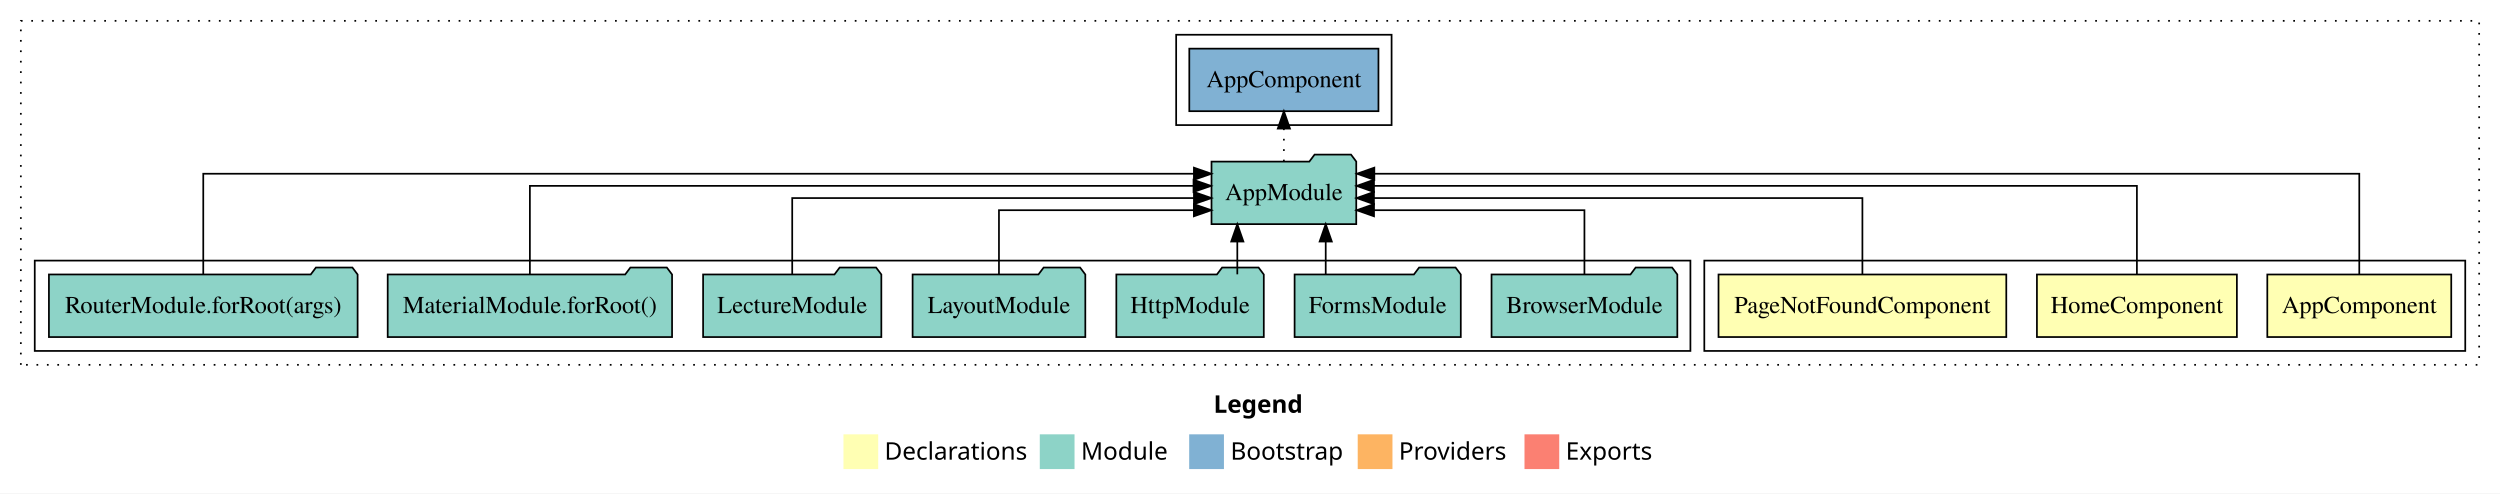
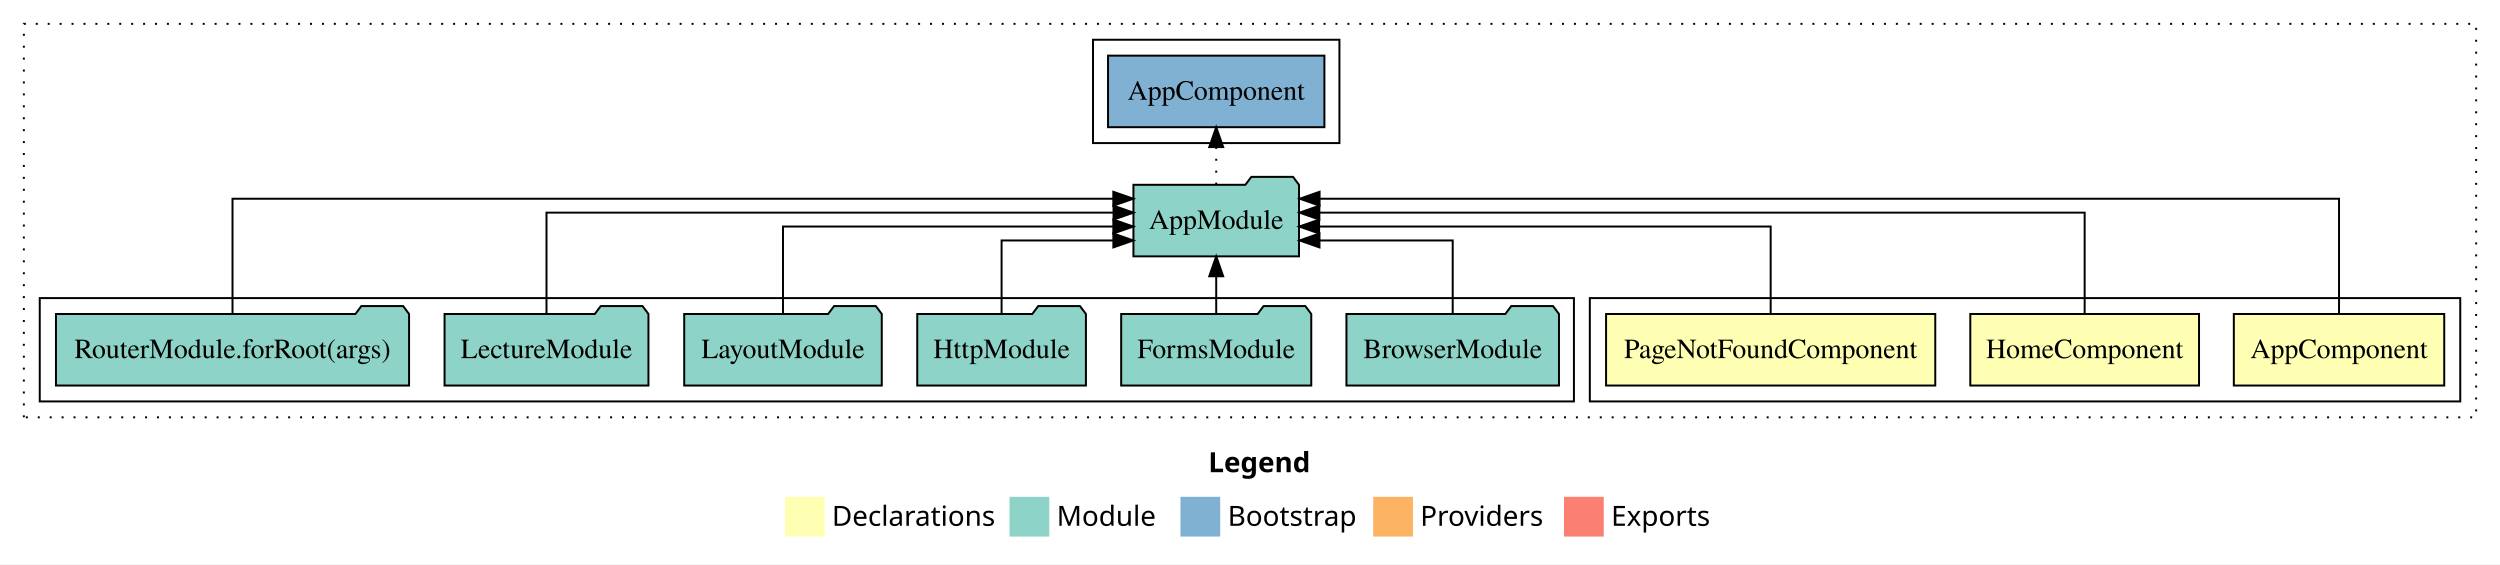
- <svg xmlns="http://www.w3.org/2000/svg" width="1439pt" height="284pt" viewBox="0.00 0.00 1439.00 284.00">
+ <svg xmlns="http://www.w3.org/2000/svg" width="1258pt" height="284pt" viewBox="0.00 0.00 1258.00 284.00">
  <g id="graph0" class="graph" transform="scale(1 1) rotate(0) translate(4 280)">
-     <polygon fill="white" stroke="none" points="-4,4 -4,-280 1435,-280 1435,4 -4,4" />
-     <text text-anchor="start" x="694.509" y="-42.4" font-family="sans-serif" font-weight="bold" font-size="14.00">Legend</text>
-     <polygon fill="#ffffb3" stroke="none" points="481.5,-10 481.5,-30 501.5,-30 501.5,-10 481.5,-10" />
-     <text text-anchor="start" x="505.129" y="-15.4" font-family="sans-serif" font-size="14.00">  Declarations</text>
-     <polygon fill="#8dd3c7" stroke="none" points="594.5,-10 594.5,-30 614.5,-30 614.5,-10 594.5,-10" />
-     <text text-anchor="start" x="618.225" y="-15.4" font-family="sans-serif" font-size="14.00">  Module</text>
-     <polygon fill="#80b1d3" stroke="none" points="680.5,-10 680.5,-30 700.5,-30 700.5,-10 680.5,-10" />
-     <text text-anchor="start" x="704.281" y="-15.4" font-family="sans-serif" font-size="14.00">  Bootstrap</text>
-     <polygon fill="#fdb462" stroke="none" points="777.5,-10 777.5,-30 797.5,-30 797.5,-10 777.5,-10" />
-     <text text-anchor="start" x="801.173" y="-15.4" font-family="sans-serif" font-size="14.00">  Providers</text>
-     <polygon fill="#fb8072" stroke="none" points="873.5,-10 873.5,-30 893.5,-30 893.5,-10 873.5,-10" />
-     <text text-anchor="start" x="897.226" y="-15.4" font-family="sans-serif" font-size="14.00">  Exports</text>
+     <polygon fill="white" stroke="none" points="-4,4 -4,-280 1254,-280 1254,4 -4,4" />
+     <text text-anchor="start" x="604.009" y="-42.4" font-family="sans-serif" font-weight="bold" font-size="14.00">Legend</text>
+     <polygon fill="#ffffb3" stroke="none" points="391,-10 391,-30 411,-30 411,-10 391,-10" />
+     <text text-anchor="start" x="414.629" y="-15.4" font-family="sans-serif" font-size="14.00">  Declarations</text>
+     <polygon fill="#8dd3c7" stroke="none" points="504,-10 504,-30 524,-30 524,-10 504,-10" />
+     <text text-anchor="start" x="527.725" y="-15.4" font-family="sans-serif" font-size="14.00">  Module</text>
+     <polygon fill="#80b1d3" stroke="none" points="590,-10 590,-30 610,-30 610,-10 590,-10" />
+     <text text-anchor="start" x="613.781" y="-15.4" font-family="sans-serif" font-size="14.00">  Bootstrap</text>
+     <polygon fill="#fdb462" stroke="none" points="687,-10 687,-30 707,-30 707,-10 687,-10" />
+     <text text-anchor="start" x="710.673" y="-15.4" font-family="sans-serif" font-size="14.00">  Providers</text>
+     <polygon fill="#fb8072" stroke="none" points="783,-10 783,-30 803,-30 803,-10 783,-10" />
+     <text text-anchor="start" x="806.726" y="-15.4" font-family="sans-serif" font-size="14.00">  Exports</text>
    <g id="clust1" class="cluster">
-       <polygon fill="none" stroke="black" stroke-dasharray="1,5" points="8,-70 8,-268 1423,-268 1423,-70 8,-70" />
+       <polygon fill="none" stroke="black" stroke-dasharray="1,5" points="8,-70 8,-268 1242,-268 1242,-70 8,-70" />
    </g>
    <g id="clust2" class="cluster">
-       <polygon fill="none" stroke="black" points="977,-78 977,-130 1415,-130 1415,-78 977,-78" />
+       <polygon fill="none" stroke="black" points="796,-78 796,-130 1234,-130 1234,-78 796,-78" />
    </g>
    <g id="clust6" class="cluster">
-       <polygon fill="none" stroke="black" points="16,-78 16,-130 969,-130 969,-78 16,-78" />
+       <polygon fill="none" stroke="black" points="16,-78 16,-130 788,-130 788,-78 16,-78" />
    </g>
    <g id="clust8" class="cluster">
-       <polygon fill="none" stroke="black" points="673,-208 673,-260 797,-260 797,-208 673,-208" />
+       <polygon fill="none" stroke="black" points="546,-208 546,-260 670,-260 670,-208 546,-208" />
    </g>
    <g id="node1" class="node">
-       <polygon fill="#ffffb3" stroke="black" points="1406.94,-122 1301.06,-122 1301.06,-86 1406.94,-86 1406.94,-122" />
-       <text text-anchor="middle" x="1354" y="-99.8" font-family="Times,serif" font-size="14.00">AppComponent</text>
+       <polygon fill="#ffffb3" stroke="black" points="1225.94,-122 1120.06,-122 1120.06,-86 1225.94,-86 1225.94,-122" />
+       <text text-anchor="middle" x="1173" y="-99.8" font-family="Times,serif" font-size="14.00">AppComponent</text>
    </g>
    <g id="node4" class="node">
-       <polygon fill="#8dd3c7" stroke="black" points="776.657,-187 773.657,-191 752.657,-191 749.657,-187 693.343,-187 693.343,-151 776.657,-151 776.657,-187" />
-       <text text-anchor="middle" x="735" y="-164.8" font-family="Times,serif" font-size="14.00">AppModule</text>
+       <polygon fill="#8dd3c7" stroke="black" points="649.657,-187 646.657,-191 625.657,-191 622.657,-187 566.343,-187 566.343,-151 649.657,-151 649.657,-187" />
+       <text text-anchor="middle" x="608" y="-164.8" font-family="Times,serif" font-size="14.00">AppModule</text>
    </g>
    <g id="edge1" class="edge">
-       <path fill="none" stroke="black" d="M1354,-122.011C1354,-144.485 1354,-180 1354,-180 1354,-180 787.06,-180 787.06,-180" />
-       <polygon fill="black" stroke="black" points="787.06,-176.5 777.06,-180 787.06,-183.5 787.06,-176.5" />
+       <path fill="none" stroke="black" d="M1173,-122.011C1173,-144.485 1173,-180 1173,-180 1173,-180 660.005,-180 660.005,-180" />
+       <polygon fill="black" stroke="black" points="660.005,-176.5 650.005,-180 660.005,-183.5 660.005,-176.5" />
    </g>
    <g id="node2" class="node">
-       <polygon fill="#ffffb3" stroke="black" points="1283.55,-122 1168.45,-122 1168.45,-86 1283.55,-86 1283.55,-122" />
-       <text text-anchor="middle" x="1226" y="-99.8" font-family="Times,serif" font-size="14.00">HomeComponent</text>
+       <polygon fill="#ffffb3" stroke="black" points="1102.55,-122 987.455,-122 987.455,-86 1102.55,-86 1102.55,-122" />
+       <text text-anchor="middle" x="1045" y="-99.8" font-family="Times,serif" font-size="14.00">HomeComponent</text>
    </g>
    <g id="edge2" class="edge">
-       <path fill="none" stroke="black" d="M1226,-122.129C1226,-142.572 1226,-173 1226,-173 1226,-173 786.862,-173 786.862,-173" />
-       <polygon fill="black" stroke="black" points="786.862,-169.5 776.862,-173 786.862,-176.5 786.862,-169.5" />
+       <path fill="none" stroke="black" d="M1045,-122.129C1045,-142.572 1045,-173 1045,-173 1045,-173 659.901,-173 659.901,-173" />
+       <polygon fill="black" stroke="black" points="659.901,-169.5 649.901,-173 659.901,-176.5 659.901,-169.5" />
    </g>
    <g id="node3" class="node">
-       <polygon fill="#ffffb3" stroke="black" points="1150.82,-122 985.176,-122 985.176,-86 1150.82,-86 1150.82,-122" />
-       <text text-anchor="middle" x="1068" y="-99.8" font-family="Times,serif" font-size="14.00">PageNotFoundComponent</text>
+       <polygon fill="#ffffb3" stroke="black" points="969.824,-122 804.176,-122 804.176,-86 969.824,-86 969.824,-122" />
+       <text text-anchor="middle" x="887" y="-99.8" font-family="Times,serif" font-size="14.00">PageNotFoundComponent</text>
    </g>
    <g id="edge3" class="edge">
-       <path fill="none" stroke="black" d="M1068,-122.267C1068,-140.555 1068,-166 1068,-166 1068,-166 786.837,-166 786.837,-166" />
-       <polygon fill="black" stroke="black" points="786.838,-162.5 776.837,-166 786.837,-169.5 786.838,-162.5" />
+       <path fill="none" stroke="black" d="M887,-122.267C887,-140.555 887,-166 887,-166 887,-166 659.769,-166 659.769,-166" />
+       <polygon fill="black" stroke="black" points="659.769,-162.5 649.769,-166 659.769,-169.5 659.769,-162.5" />
    </g>
-     <g id="node12" class="node">
-       <polygon fill="#80b1d3" stroke="black" points="789.439,-252 680.561,-252 680.561,-216 789.439,-216 789.439,-252" />
-       <text text-anchor="middle" x="735" y="-229.8" font-family="Times,serif" font-size="14.00">AppComponent </text>
+     <g id="node11" class="node">
+       <polygon fill="#80b1d3" stroke="black" points="662.439,-252 553.561,-252 553.561,-216 662.439,-216 662.439,-252" />
+       <text text-anchor="middle" x="608" y="-229.8" font-family="Times,serif" font-size="14.00">AppComponent </text>
    </g>
-     <g id="edge11" class="edge">
-       <path fill="none" stroke="black" stroke-dasharray="1,5" d="M735,-187.106C735,-187.106 735,-205.991 735,-205.991" />
-       <polygon fill="black" stroke="black" points="731.5,-205.991 735,-215.991 738.5,-205.991 731.5,-205.991" />
+     <g id="edge10" class="edge">
+       <path fill="none" stroke="black" stroke-dasharray="1,5" d="M608,-187.106C608,-187.106 608,-205.991 608,-205.991" />
+       <polygon fill="black" stroke="black" points="604.5,-205.991 608,-215.991 611.5,-205.991 604.5,-205.991" />
    </g>
    <g id="node5" class="node">
-       <polygon fill="#8dd3c7" stroke="black" points="961.473,-122 958.473,-126 937.473,-126 934.473,-122 854.527,-122 854.527,-86 961.473,-86 961.473,-122" />
-       <text text-anchor="middle" x="908" y="-99.8" font-family="Times,serif" font-size="14.00">BrowserModule</text>
+       <polygon fill="#8dd3c7" stroke="black" points="780.473,-122 777.473,-126 756.473,-126 753.473,-122 673.527,-122 673.527,-86 780.473,-86 780.473,-122" />
+       <text text-anchor="middle" x="727" y="-99.8" font-family="Times,serif" font-size="14.00">BrowserModule</text>
    </g>
    <g id="edge4" class="edge">
-       <path fill="none" stroke="black" d="M908,-122.009C908,-138.049 908,-159 908,-159 908,-159 786.878,-159 786.878,-159" />
-       <polygon fill="black" stroke="black" points="786.879,-155.5 776.878,-159 786.878,-162.5 786.879,-155.5" />
+       <path fill="none" stroke="black" d="M727,-122.009C727,-138.049 727,-159 727,-159 727,-159 659.955,-159 659.955,-159" />
+       <polygon fill="black" stroke="black" points="659.955,-155.5 649.955,-159 659.955,-162.5 659.955,-155.5" />
    </g>
    <g id="node6" class="node">
-       <polygon fill="#8dd3c7" stroke="black" points="836.829,-122 833.829,-126 812.829,-126 809.829,-122 741.171,-122 741.171,-86 836.829,-86 836.829,-122" />
-       <text text-anchor="middle" x="789" y="-99.8" font-family="Times,serif" font-size="14.00">FormsModule</text>
+       <polygon fill="#8dd3c7" stroke="black" points="655.829,-122 652.829,-126 631.829,-126 628.829,-122 560.171,-122 560.171,-86 655.829,-86 655.829,-122" />
+       <text text-anchor="middle" x="608" y="-99.8" font-family="Times,serif" font-size="14.00">FormsModule</text>
    </g>
    <g id="edge5" class="edge">
-       <path fill="none" stroke="black" d="M759.082,-122.106C759.082,-122.106 759.082,-140.991 759.082,-140.991" />
-       <polygon fill="black" stroke="black" points="755.582,-140.991 759.082,-150.991 762.582,-140.991 755.582,-140.991" />
+       <path fill="none" stroke="black" d="M608,-122.106C608,-122.106 608,-140.991 608,-140.991" />
+       <polygon fill="black" stroke="black" points="604.5,-140.991 608,-150.991 611.5,-140.991 604.5,-140.991" />
    </g>
    <g id="node7" class="node">
-       <polygon fill="#8dd3c7" stroke="black" points="723.439,-122 720.439,-126 699.439,-126 696.439,-122 638.561,-122 638.561,-86 723.439,-86 723.439,-122" />
-       <text text-anchor="middle" x="681" y="-99.8" font-family="Times,serif" font-size="14.00">HttpModule</text>
+       <polygon fill="#8dd3c7" stroke="black" points="542.439,-122 539.439,-126 518.439,-126 515.439,-122 457.561,-122 457.561,-86 542.439,-86 542.439,-122" />
+       <text text-anchor="middle" x="500" y="-99.8" font-family="Times,serif" font-size="14.00">HttpModule</text>
    </g>
    <g id="edge6" class="edge">
-       <path fill="none" stroke="black" d="M708.195,-122.106C708.195,-122.106 708.195,-140.991 708.195,-140.991" />
-       <polygon fill="black" stroke="black" points="704.695,-140.991 708.195,-150.991 711.695,-140.991 704.695,-140.991" />
+       <path fill="none" stroke="black" d="M500,-122.009C500,-138.049 500,-159 500,-159 500,-159 556.244,-159 556.244,-159" />
+       <polygon fill="black" stroke="black" points="556.244,-162.5 566.244,-159 556.244,-155.5 556.244,-162.5" />
    </g>
    <g id="node8" class="node">
-       <polygon fill="#8dd3c7" stroke="black" points="620.708,-122 617.708,-126 596.708,-126 593.708,-122 521.292,-122 521.292,-86 620.708,-86 620.708,-122" />
-       <text text-anchor="middle" x="571" y="-99.8" font-family="Times,serif" font-size="14.00">LayoutModule</text>
+       <polygon fill="#8dd3c7" stroke="black" points="439.708,-122 436.708,-126 415.708,-126 412.708,-122 340.292,-122 340.292,-86 439.708,-86 439.708,-122" />
+       <text text-anchor="middle" x="390" y="-99.8" font-family="Times,serif" font-size="14.00">LayoutModule</text>
    </g>
    <g id="edge7" class="edge">
-       <path fill="none" stroke="black" d="M571,-122.009C571,-138.049 571,-159 571,-159 571,-159 683.192,-159 683.192,-159" />
-       <polygon fill="black" stroke="black" points="683.192,-162.5 693.192,-159 683.192,-155.5 683.192,-162.5" />
+       <path fill="none" stroke="black" d="M390,-122.267C390,-140.555 390,-166 390,-166 390,-166 556.225,-166 556.225,-166" />
+       <polygon fill="black" stroke="black" points="556.225,-169.5 566.225,-166 556.225,-162.5 556.225,-169.5" />
    </g>
    <g id="node9" class="node">
-       <polygon fill="#8dd3c7" stroke="black" points="503.298,-122 500.298,-126 479.298,-126 476.298,-122 400.702,-122 400.702,-86 503.298,-86 503.298,-122" />
-       <text text-anchor="middle" x="452" y="-99.8" font-family="Times,serif" font-size="14.00">LectureModule</text>
+       <polygon fill="#8dd3c7" stroke="black" points="322.298,-122 319.298,-126 298.298,-126 295.298,-122 219.702,-122 219.702,-86 322.298,-86 322.298,-122" />
+       <text text-anchor="middle" x="271" y="-99.8" font-family="Times,serif" font-size="14.00">LectureModule</text>
    </g>
    <g id="edge8" class="edge">
-       <path fill="none" stroke="black" d="M452,-122.267C452,-140.555 452,-166 452,-166 452,-166 683.242,-166 683.242,-166" />
-       <polygon fill="black" stroke="black" points="683.242,-169.5 693.242,-166 683.242,-162.5 683.242,-169.5" />
+       <path fill="none" stroke="black" d="M271,-122.129C271,-142.572 271,-173 271,-173 271,-173 556.339,-173 556.339,-173" />
+       <polygon fill="black" stroke="black" points="556.339,-176.5 566.339,-173 556.339,-169.5 556.339,-176.5" />
    </g>
    <g id="node10" class="node">
-       <polygon fill="#8dd3c7" stroke="black" points="382.841,-122 379.841,-126 358.841,-126 355.841,-122 219.159,-122 219.159,-86 382.841,-86 382.841,-122" />
-       <text text-anchor="middle" x="301" y="-99.8" font-family="Times,serif" font-size="14.00">MaterialModule.forRoot()</text>
-     </g>
-     <g id="edge9" class="edge">
-       <path fill="none" stroke="black" d="M301,-122.129C301,-142.572 301,-173 301,-173 301,-173 682.992,-173 682.992,-173" />
-       <polygon fill="black" stroke="black" points="682.992,-176.5 692.992,-173 682.992,-169.5 682.992,-176.5" />
-     </g>
-     <g id="node11" class="node">
      <polygon fill="#8dd3c7" stroke="black" points="201.842,-122 198.842,-126 177.842,-126 174.842,-122 24.158,-122 24.158,-86 201.842,-86 201.842,-122" />
      <text text-anchor="middle" x="113" y="-99.8" font-family="Times,serif" font-size="14.00">RouterModule.forRoot(args)</text>
    </g>
-     <g id="edge10" class="edge">
-       <path fill="none" stroke="black" d="M113,-122.011C113,-144.485 113,-180 113,-180 113,-180 683.223,-180 683.223,-180" />
-       <polygon fill="black" stroke="black" points="683.223,-183.5 693.223,-180 683.223,-176.5 683.223,-183.5" />
+     <g id="edge9" class="edge">
+       <path fill="none" stroke="black" d="M113,-122.011C113,-144.485 113,-180 113,-180 113,-180 556.223,-180 556.223,-180" />
+       <polygon fill="black" stroke="black" points="556.223,-183.5 566.223,-180 556.223,-176.5 556.223,-183.5" />
    </g>
  </g>
</svg>
